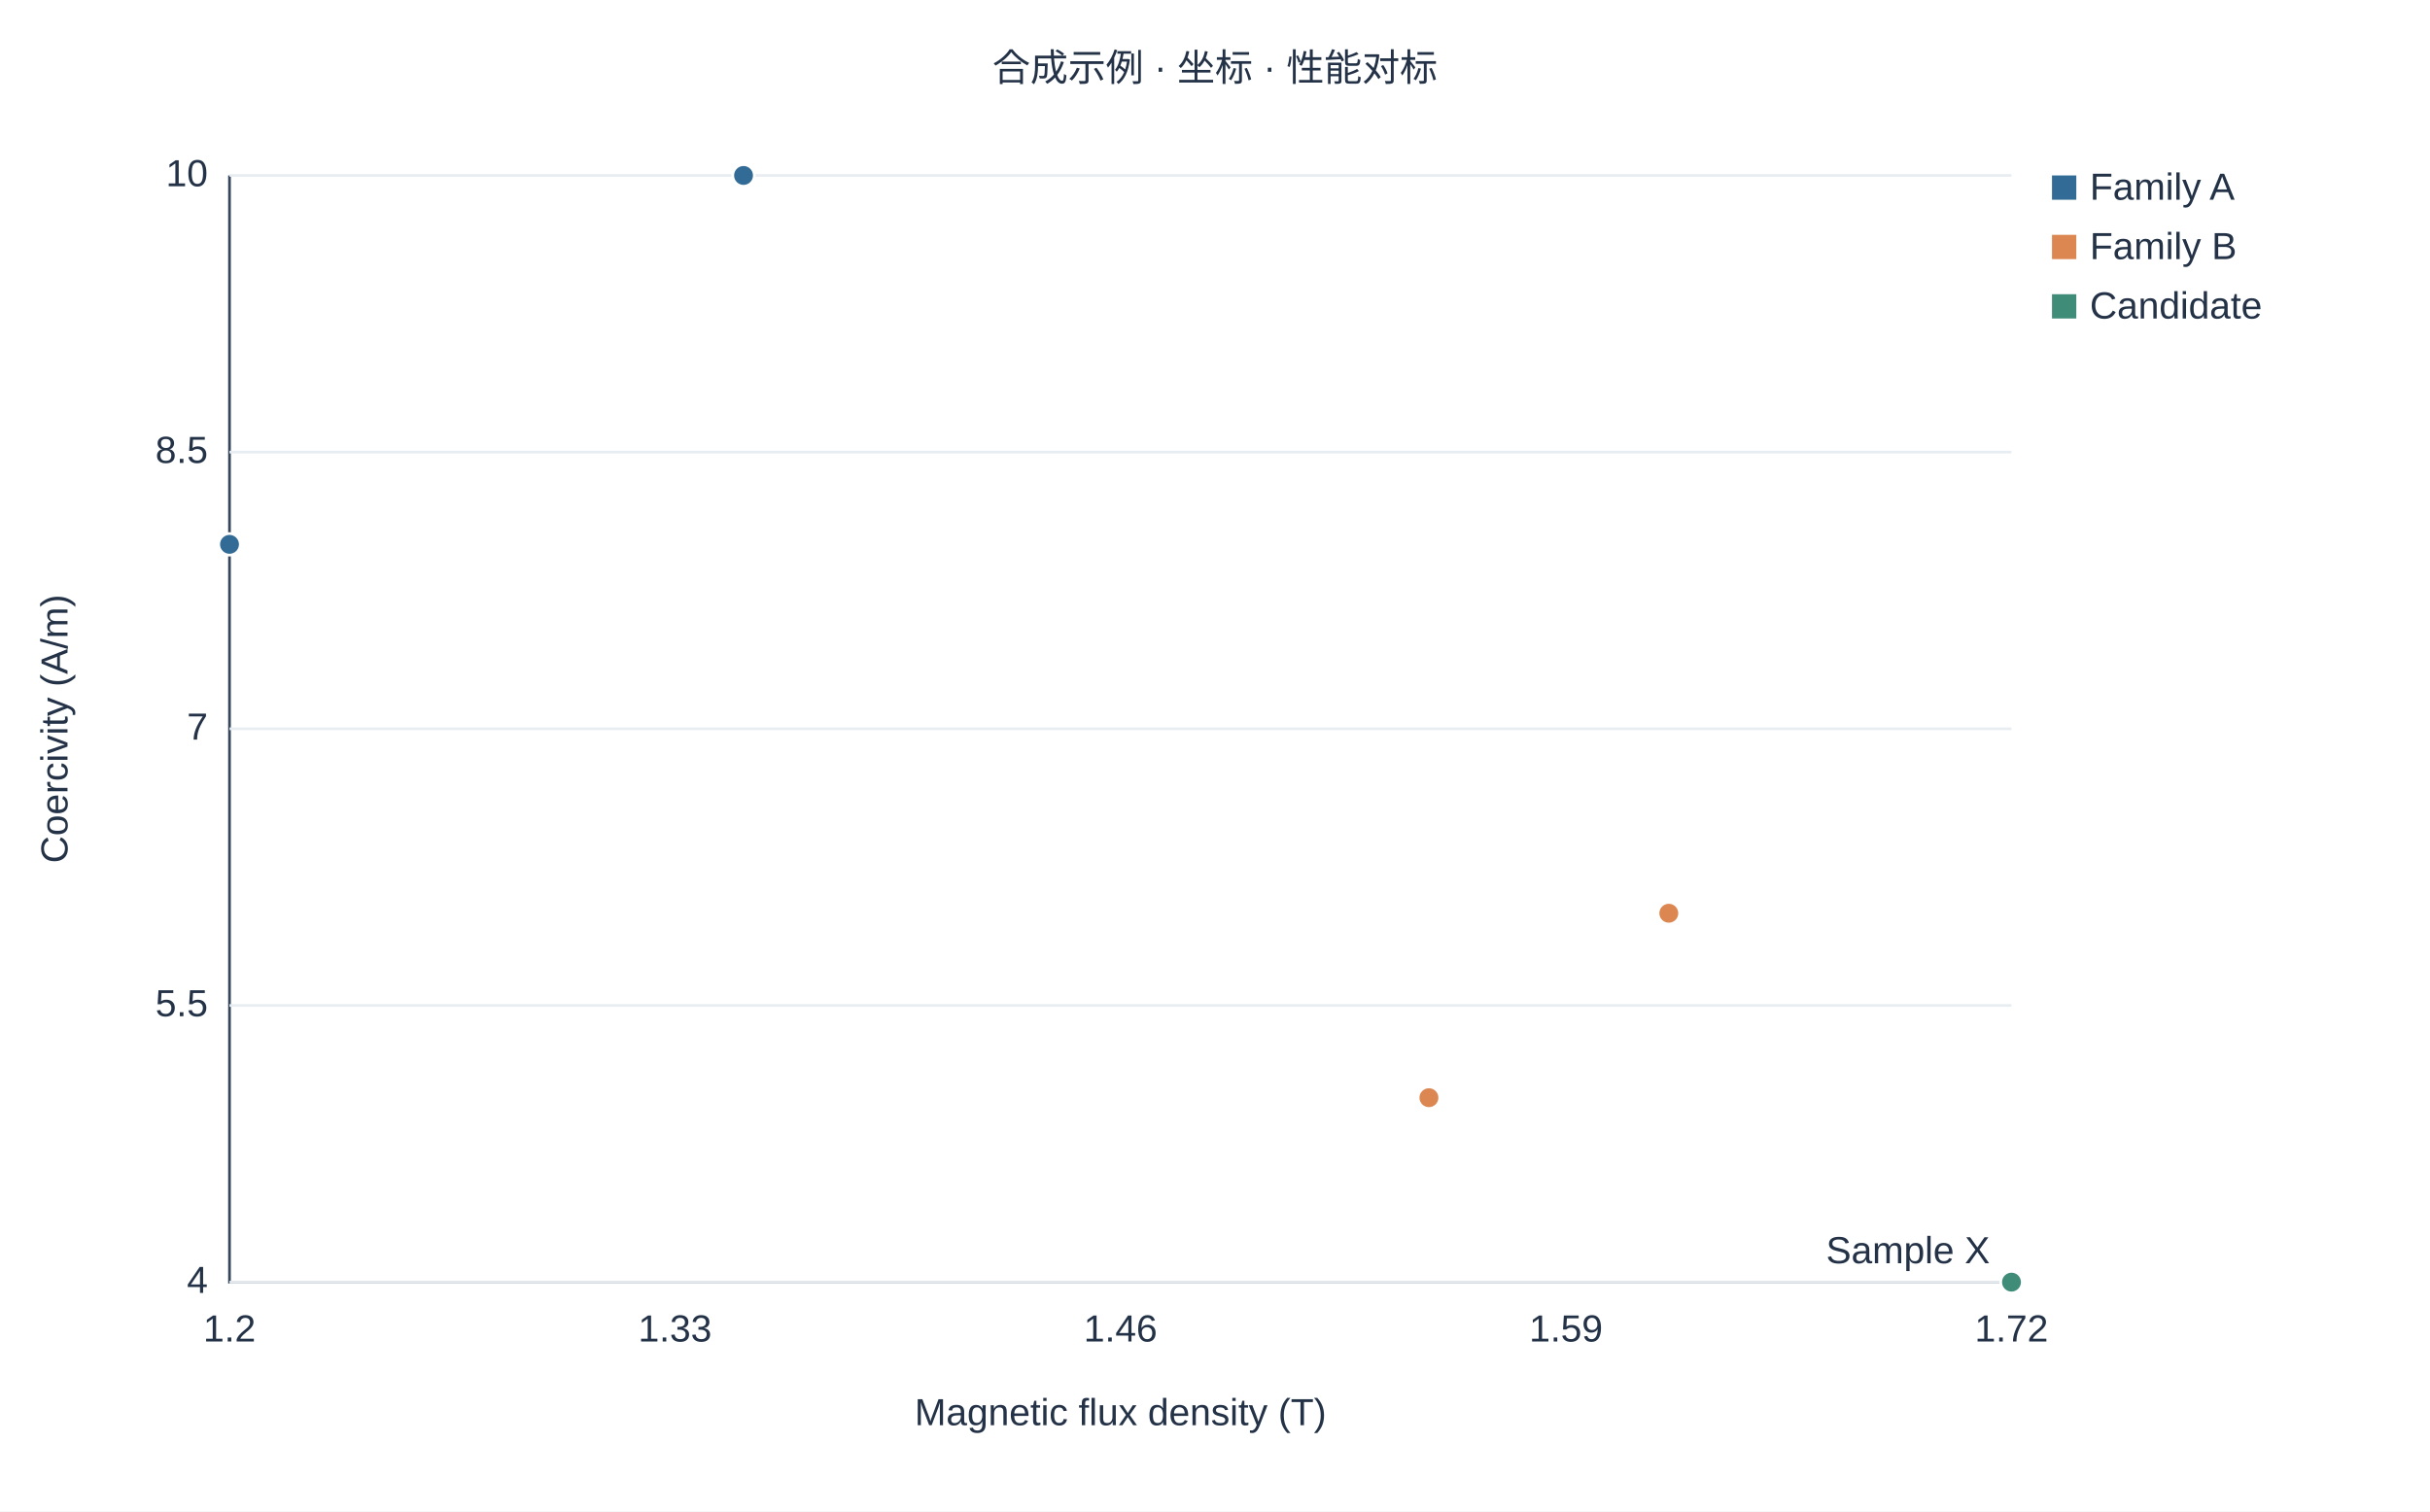
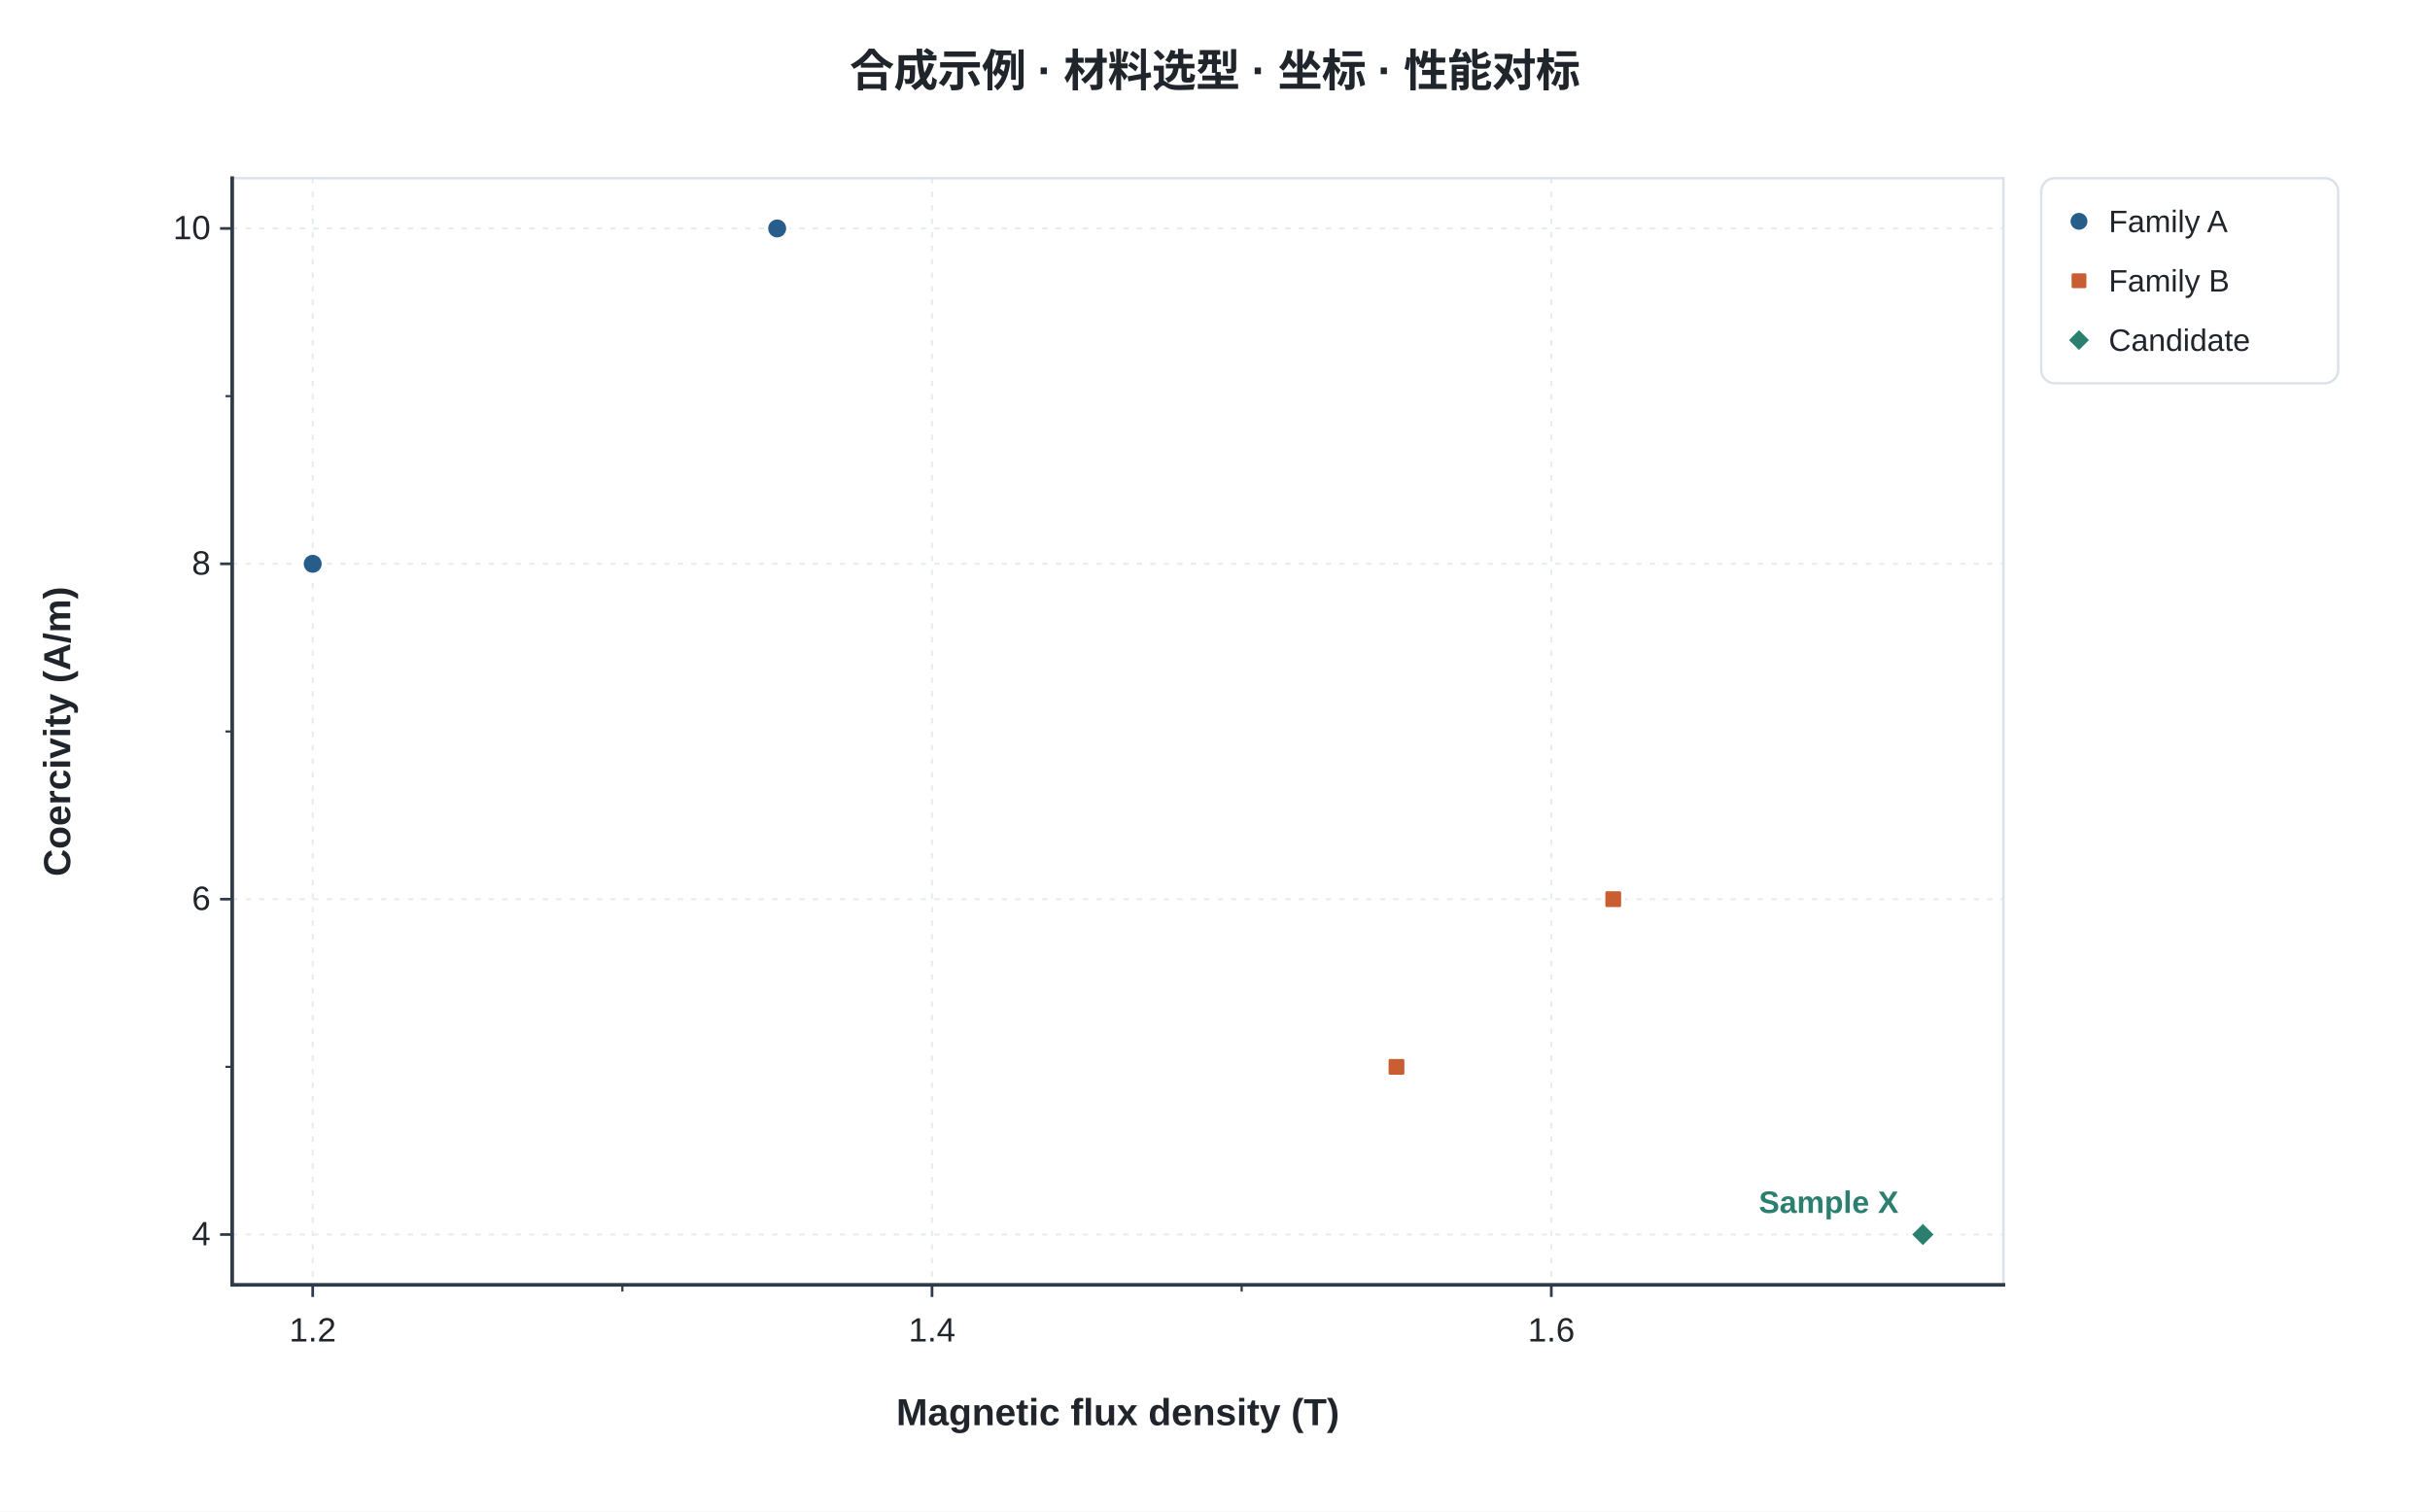
- <svg xmlns="http://www.w3.org/2000/svg" width="900" height="560" viewBox="0 0 900 560">
+ <svg xmlns="http://www.w3.org/2000/svg" width="900" height="560" viewBox="0 0 900 560" text-rendering="geometricPrecision">
  <rect width="100%" height="100%" fill="white" />
-   <g font-family="Arial" font-size="14" fill="#243247">
-     <text x="450" y="30" text-anchor="middle">合成示例 · 坐标 · 性能对标</text>
-     <path d="M85,65V475H745" fill="none" stroke="#35465c" />
-     <text x="77" y="479" text-anchor="end">4</text>
-     <path d="M85,475H745" stroke="#e8edf2" />
-     <text x="77" y="376.5" text-anchor="end">5.5</text>
-     <path d="M85,372.5H745" stroke="#e8edf2" />
-     <text x="77" y="274" text-anchor="end">7</text>
-     <path d="M85,270H745" stroke="#e8edf2" />
-     <text x="77" y="171.5" text-anchor="end">8.5</text>
-     <path d="M85,167.5H745" stroke="#e8edf2" />
-     <text x="77" y="69" text-anchor="end">10</text>
-     <path d="M85,65H745" stroke="#e8edf2" />
-     <text x="85" y="497" text-anchor="middle">1.2</text>
-     <text x="250" y="497" text-anchor="middle">1.33</text>
-     <text x="415" y="497" text-anchor="middle">1.46</text>
-     <text x="580" y="497" text-anchor="middle">1.59</text>
-     <text x="745" y="497" text-anchor="middle">1.72</text>
-     <text x="415" y="528" text-anchor="middle">Magnetic flux density (T)</text>
-     <text transform="translate(25 270) rotate(-90)" text-anchor="middle">Coercivity (A/m)</text>
-     <circle cx="85" cy="201.667" r="4" fill="#326b95" stroke="white" />
-     <circle cx="275.385" cy="65" r="4" fill="#326b95" stroke="white" />
-     <circle cx="529.231" cy="406.667" r="4" fill="#dc8751" stroke="white" />
-     <circle cx="618.077" cy="338.333" r="4" fill="#dc8751" stroke="white" />
-     <circle cx="745" cy="475" r="4" fill="#3f8c78" stroke="white" />
-     <text x="737" y="468" text-anchor="end">Sample X</text>
-     <rect x="760" y="65" width="9" height="9" fill="#326b95" />
-     <text x="774" y="74">Family A</text>
-     <rect x="760" y="87" width="9" height="9" fill="#dc8751" />
-     <text x="774" y="96">Family B</text>
-     <rect x="760" y="109" width="9" height="9" fill="#3f8c78" />
-     <text x="774" y="118">Candidate</text>
+   <g font-family="Arial, Helvetica Neue, Arial, PingFang SC, Microsoft YaHei, sans-serif" font-size="14" fill="#20252c" font-variant-numeric="tabular-nums">
+     <text x="450" y="32" text-anchor="middle" font-size="16.5" font-weight="700" letter-spacing="-0.2">合成示例 · 材料选型 · 坐标 · 性能对标</text>
+     <path d="M86,457.364H742" stroke="#e7ecf2" stroke-width="0.75" stroke-dasharray="2 3" />
+     <path d="M86,333.121H742" stroke="#e7ecf2" stroke-width="0.75" stroke-dasharray="2 3" />
+     <path d="M86,208.879H742" stroke="#e7ecf2" stroke-width="0.75" stroke-dasharray="2 3" />
+     <path d="M86,84.636H742" stroke="#e7ecf2" stroke-width="0.75" stroke-dasharray="2 3" />
+     <path d="M115.818,66V476" stroke="#e7ecf2" stroke-width="0.75" stroke-dasharray="2 3" />
+     <path d="M345.189,66V476" stroke="#e7ecf2" stroke-width="0.75" stroke-dasharray="2 3" />
+     <path d="M574.559,66V476" stroke="#e7ecf2" stroke-width="0.75" stroke-dasharray="2 3" />
+     <path d="M86,66H742V476" fill="none" stroke="#dce2ea" stroke-width="0.9" />
+     <path d="M86,66V476H742" fill="none" stroke="#2f3b49" stroke-width="1.35" stroke-linecap="square" />
+     <path d="M86,457.364h-4.5" stroke="#2f3b49" stroke-width="1" />
+     <text x="78" y="461.364" text-anchor="end" font-size="12.5">4</text>
+     <path d="M86,333.121h-4.5" stroke="#2f3b49" stroke-width="1" />
+     <path d="M86,395.242h-2.5" stroke="#2f3b49" stroke-width="0.8" />
+     <text x="78" y="337.121" text-anchor="end" font-size="12.5">6</text>
+     <path d="M86,208.879h-4.5" stroke="#2f3b49" stroke-width="1" />
+     <path d="M86,271h-2.5" stroke="#2f3b49" stroke-width="0.8" />
+     <text x="78" y="212.879" text-anchor="end" font-size="12.5">8</text>
+     <path d="M86,84.636h-4.5" stroke="#2f3b49" stroke-width="1" />
+     <path d="M86,146.758h-2.5" stroke="#2f3b49" stroke-width="0.8" />
+     <text x="78" y="88.636" text-anchor="end" font-size="12.5">10</text>
+     <path d="M115.818,476v4.5" stroke="#2f3b49" stroke-width="1" />
+     <text x="115.818" y="497" text-anchor="middle" font-size="12.5">1.2</text>
+     <path d="M345.189,476v4.5" stroke="#2f3b49" stroke-width="1" />
+     <path d="M230.503,476v2.5" stroke="#2f3b49" stroke-width="0.8" />
+     <text x="345.189" y="497" text-anchor="middle" font-size="12.5">1.4</text>
+     <path d="M574.559,476v4.5" stroke="#2f3b49" stroke-width="1" />
+     <path d="M459.874,476v2.5" stroke="#2f3b49" stroke-width="0.8" />
+     <text x="574.559" y="497" text-anchor="middle" font-size="12.5">1.6</text>
+     <text x="414" y="528" text-anchor="middle" font-weight="600">Magnetic flux density (T)</text>
+     <text transform="translate(26 271) rotate(-90)" text-anchor="middle" font-weight="600">Coercivity (A/m)</text>
+     <circle cx="115.818" cy="208.879" r="4" fill="#265d8a" stroke="white" stroke-width="1.35" />
+     <circle cx="287.846" cy="84.636" r="4" fill="#265d8a" stroke="white" stroke-width="1.35" />
+     <rect x="513.617" y="391.642" width="7.2" height="7.2" rx="1.2" fill="#c95e33" stroke="white" stroke-width="1.35" />
+     <rect x="593.897" y="329.521" width="7.2" height="7.2" rx="1.2" fill="#c95e33" stroke="white" stroke-width="1.35" />
+     <polygon points="712.182,452.484 717.062,457.364 712.182,462.244 707.302,457.364" fill="#2a7f6f" stroke="white" stroke-width="1.35" stroke-linejoin="round" />
+     <text x="703.182" y="449.364" text-anchor="end" font-size="11.5" font-weight="600" fill="#2a7f6f" stroke="white" stroke-width="3" paint-order="stroke">Sample X</text>
+     <rect x="756" y="66" width="110" height="76" rx="5" fill="white" fill-opacity="0.94" stroke="#dce2ea" stroke-width="0.9" />
+     <circle cx="770" cy="82" r="3.8" fill="#265d8a" stroke="white" stroke-width="1.35" />
+     <text x="781" y="86" font-size="11.5">Family A</text>
+     <rect x="766.58" y="100.58" width="6.84" height="6.84" rx="1.2" fill="#c95e33" stroke="white" stroke-width="1.35" />
+     <text x="781" y="108" font-size="11.5">Family B</text>
+     <polygon points="770,121.364 774.636,126 770,130.636 765.364,126" fill="#2a7f6f" stroke="white" stroke-width="1.35" stroke-linejoin="round" />
+     <text x="781" y="130" font-size="11.5">Candidate</text>
  </g>
</svg>
